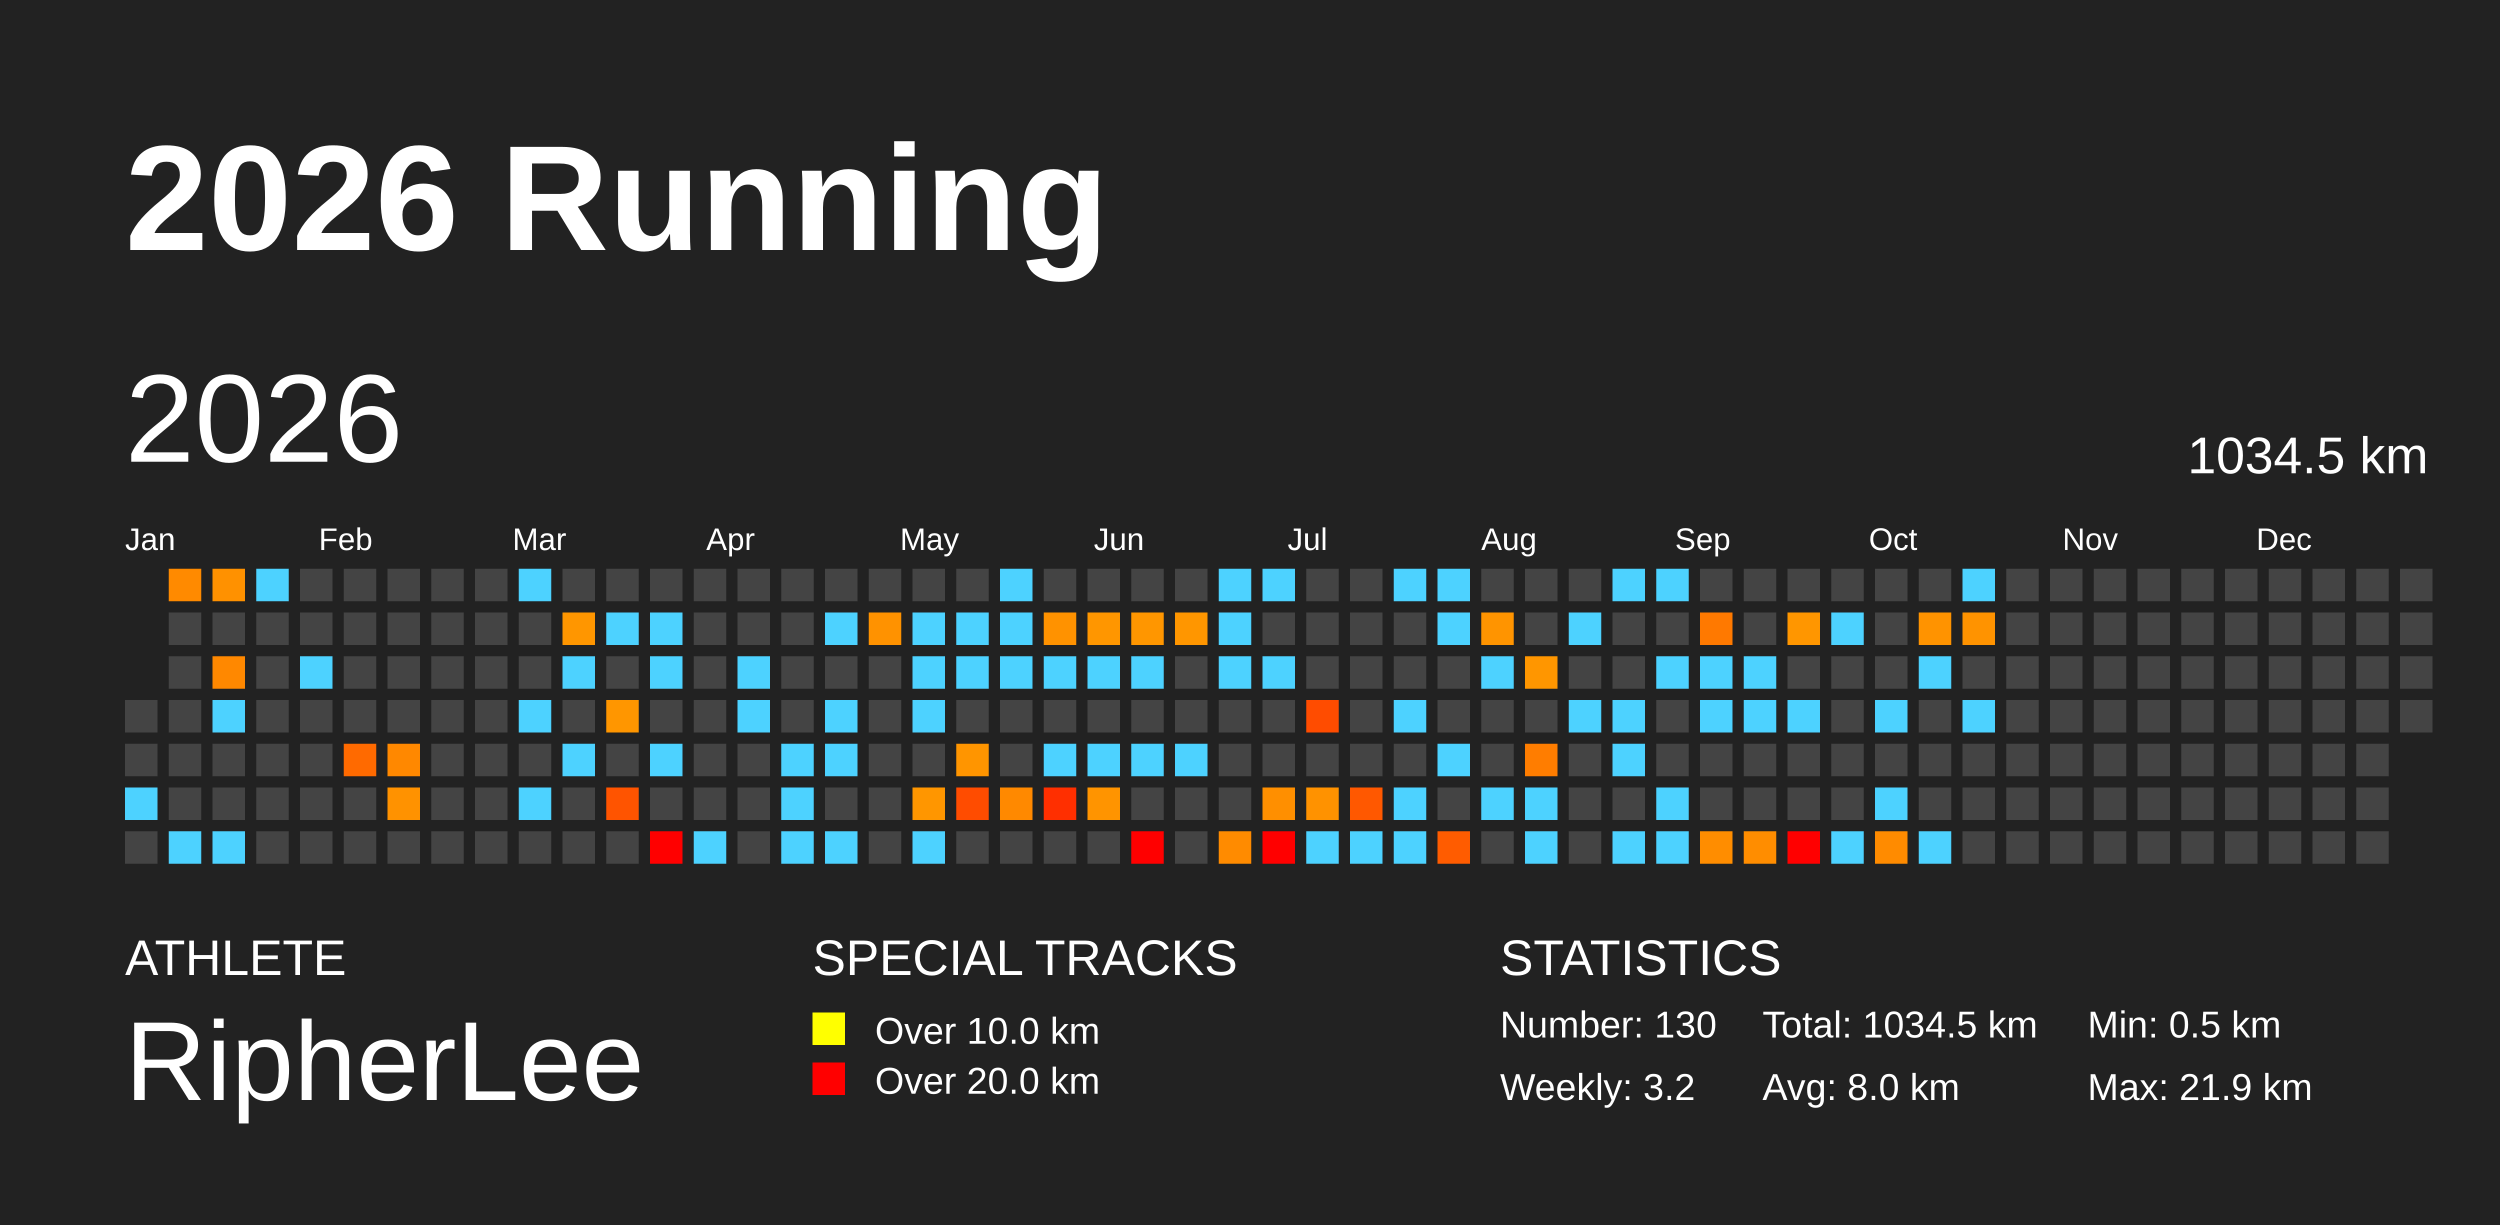
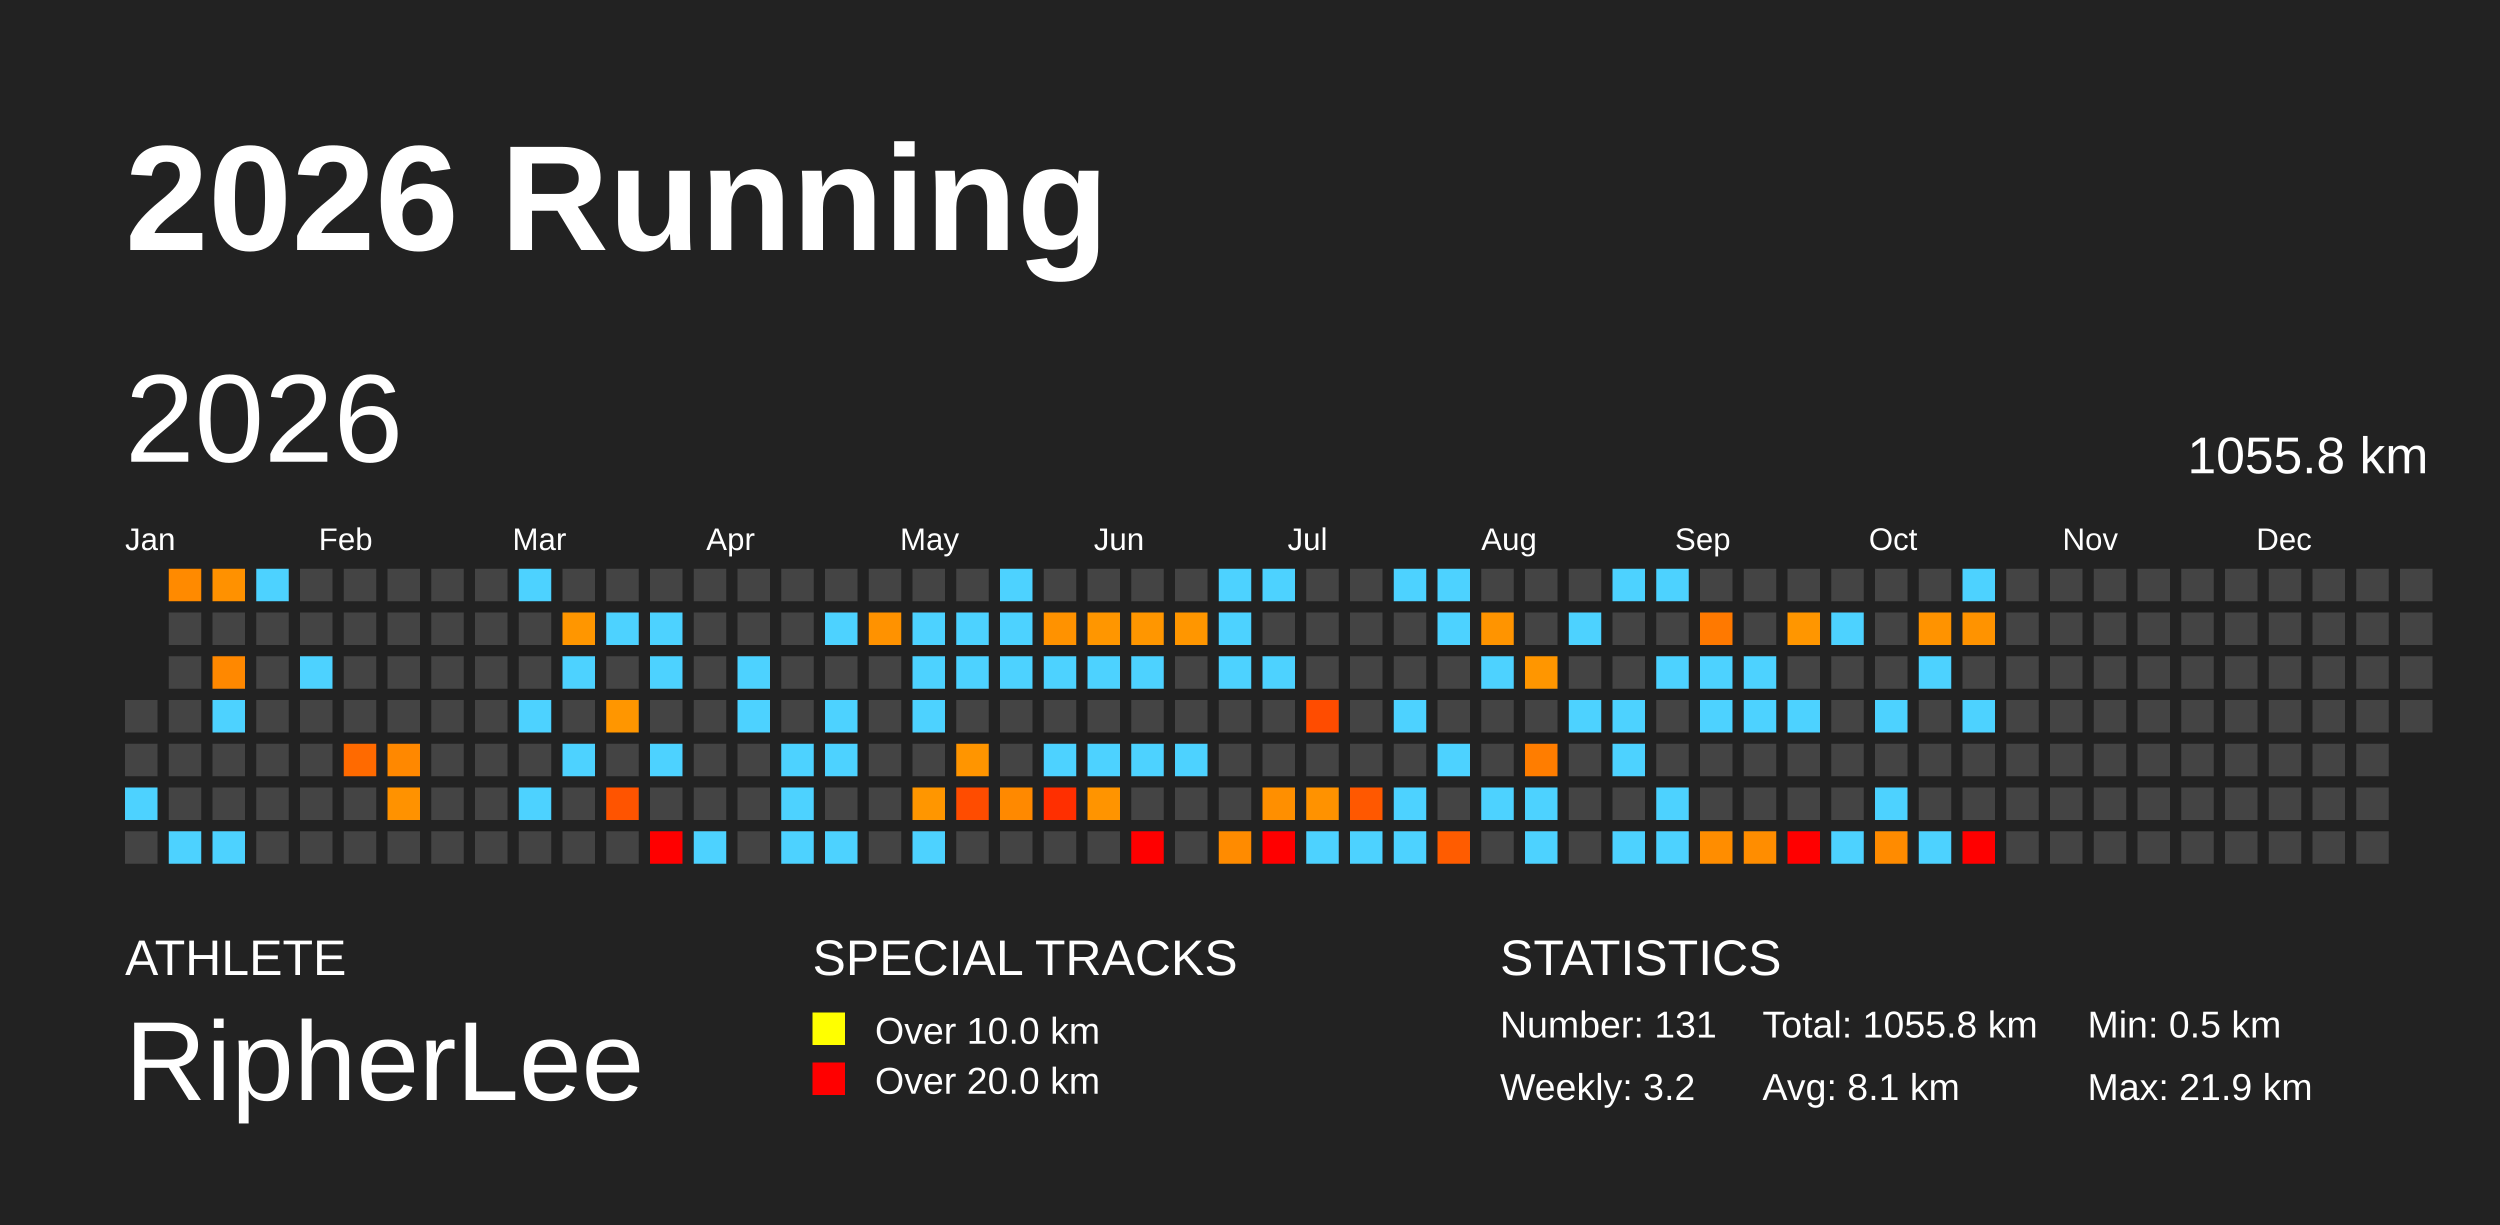
<svg xmlns="http://www.w3.org/2000/svg" baseProfile="full" height="98mm" version="1.1" viewBox="0,0,200,98" width="200mm">
  <defs />
  <rect fill="#222222" height="98" width="200" x="0" y="0" />
  <text fill="#FFFFFF" style="font-size:12px; font-family:Arial; font-weight:bold;" x="10" y="20">2026 Running</text>
  <text fill="#FFFFFF" style="font-size:4px; font-family:Arial" x="10" y="78">ATHLETE</text>
  <text fill="#FFFFFF" style="font-size:9px; font-family:Arial" x="10" y="88">RipherLee</text>
  <text fill="#FFFFFF" style="font-size:4px; font-family:Arial" x="65" y="78">SPECIAL TRACKS</text>
  <rect fill="yellow" height="2.6" width="2.6" x="65" y="81" />
  <text fill="#FFFFFF" style="font-size:3px; font-family:Arial" x="70" y="83.5">Over 10.0 km</text>
  <rect fill="red" height="2.6" width="2.6" x="65" y="85" />
  <text fill="#FFFFFF" style="font-size:3px; font-family:Arial" x="70" y="87.5">Over 20.0 km</text>
  <text fill="#FFFFFF" style="font-size:4px; font-family:Arial" x="120" y="78">STATISTICS</text>
-   <text fill="#FFFFFF" style="font-size:3px; font-family:Arial" x="120" y="83">Number: 130</text>
+   <text fill="#FFFFFF" style="font-size:3px; font-family:Arial" x="120" y="83">Number: 131</text>
  <text fill="#FFFFFF" style="font-size:3px; font-family:Arial" x="120" y="88">Weekly: 3.2</text>
-   <text fill="#FFFFFF" style="font-size:3px; font-family:Arial" x="141" y="83">Total: 1034.5 km</text>
-   <text fill="#FFFFFF" style="font-size:3px; font-family:Arial" x="141" y="88">Avg: 8.0 km</text>
+   <text fill="#FFFFFF" style="font-size:3px; font-family:Arial" x="141" y="83">Total: 1055.8 km</text>
+   <text fill="#FFFFFF" style="font-size:3px; font-family:Arial" x="141" y="88">Avg: 8.1 km</text>
  <text fill="#FFFFFF" style="font-size:3px; font-family:Arial" x="167" y="83">Min: 0.5 km</text>
  <text fill="#FFFFFF" style="font-size:3px; font-family:Arial" x="167" y="88">Max: 21.9 km</text>
  <text dominant-baseline="hanging" fill="#FFFFFF" style="font-size:10.0px; font-family:Arial;" x="10" y="30">2026</text>
-   <text dominant-baseline="hanging" fill="#FFFFFF" style="font-size:4.125px; font-family:Arial;" x="175" y="35">1034.5 km</text>
+   <text dominant-baseline="hanging" fill="#FFFFFF" style="font-size:4.125px; font-family:Arial;" x="175" y="35">1055.8 km</text>
  <text fill="#FFFFFF" style="font-size:2.5px; font-family:Arial" x="10.0" y="44">Jan</text>
  <text fill="#FFFFFF" style="font-size:2.5px; font-family:Arial" x="25.5" y="44">Feb</text>
  <text fill="#FFFFFF" style="font-size:2.5px; font-family:Arial" x="41.0" y="44">Mar</text>
  <text fill="#FFFFFF" style="font-size:2.5px; font-family:Arial" x="56.5" y="44">Apr</text>
  <text fill="#FFFFFF" style="font-size:2.5px; font-family:Arial" x="72.0" y="44">May</text>
  <text fill="#FFFFFF" style="font-size:2.5px; font-family:Arial" x="87.5" y="44">Jun</text>
  <text fill="#FFFFFF" style="font-size:2.5px; font-family:Arial" x="103.0" y="44">Jul</text>
  <text fill="#FFFFFF" style="font-size:2.5px; font-family:Arial" x="118.5" y="44">Aug</text>
  <text fill="#FFFFFF" style="font-size:2.5px; font-family:Arial" x="134.0" y="44">Sep</text>
  <text fill="#FFFFFF" style="font-size:2.5px; font-family:Arial" x="149.5" y="44">Oct</text>
  <text fill="#FFFFFF" style="font-size:2.5px; font-family:Arial" x="165.0" y="44">Nov</text>
  <text fill="#FFFFFF" style="font-size:2.5px; font-family:Arial" x="180.5" y="44">Dec</text>
  <rect fill="#444444" height="2.6" width="2.6" x="10.0" y="56.0" />
  <rect fill="#444444" height="2.6" width="2.6" x="10.0" y="59.5" />
  <rect fill="#4dd2ff" height="2.6" width="2.6" x="10.0" y="63.0" />
  <rect fill="#444444" height="2.6" width="2.6" x="10.0" y="66.5" />
  <rect fill="#ff8a00" height="2.6" width="2.6" x="13.5" y="45.5" />
  <rect fill="#444444" height="2.6" width="2.6" x="13.5" y="49.0" />
  <rect fill="#444444" height="2.6" width="2.6" x="13.5" y="52.5" />
  <rect fill="#444444" height="2.6" width="2.6" x="13.5" y="56.0" />
  <rect fill="#444444" height="2.6" width="2.6" x="13.5" y="59.5" />
  <rect fill="#444444" height="2.6" width="2.6" x="13.5" y="63.0" />
  <rect fill="#4dd2ff" height="2.6" width="2.6" x="13.5" y="66.5" />
  <rect fill="#ff9100" height="2.6" width="2.6" x="17.0" y="45.5" />
  <rect fill="#444444" height="2.6" width="2.6" x="17.0" y="49.0" />
  <rect fill="#ff8800" height="2.6" width="2.6" x="17.0" y="52.5" />
  <rect fill="#4dd2ff" height="2.6" width="2.6" x="17.0" y="56.0" />
  <rect fill="#444444" height="2.6" width="2.6" x="17.0" y="59.5" />
  <rect fill="#444444" height="2.6" width="2.6" x="17.0" y="63.0" />
  <rect fill="#4dd2ff" height="2.6" width="2.6" x="17.0" y="66.5" />
  <rect fill="#4dd2ff" height="2.6" width="2.6" x="20.5" y="45.5" />
  <rect fill="#444444" height="2.6" width="2.6" x="20.5" y="49.0" />
  <rect fill="#444444" height="2.6" width="2.6" x="20.5" y="52.5" />
  <rect fill="#444444" height="2.6" width="2.6" x="20.5" y="56.0" />
  <rect fill="#444444" height="2.6" width="2.6" x="20.5" y="59.5" />
  <rect fill="#444444" height="2.6" width="2.6" x="20.5" y="63.0" />
  <rect fill="#444444" height="2.6" width="2.6" x="20.5" y="66.5" />
  <rect fill="#444444" height="2.6" width="2.6" x="24.0" y="45.5" />
  <rect fill="#444444" height="2.6" width="2.6" x="24.0" y="49.0" />
  <rect fill="#4dd2ff" height="2.6" width="2.6" x="24.0" y="52.5" />
  <rect fill="#444444" height="2.6" width="2.6" x="24.0" y="56.0" />
  <rect fill="#444444" height="2.6" width="2.6" x="24.0" y="59.5" />
  <rect fill="#444444" height="2.6" width="2.6" x="24.0" y="63.0" />
  <rect fill="#444444" height="2.6" width="2.6" x="24.0" y="66.5" />
  <rect fill="#444444" height="2.6" width="2.6" x="27.5" y="45.5" />
  <rect fill="#444444" height="2.6" width="2.6" x="27.5" y="49.0" />
  <rect fill="#444444" height="2.6" width="2.6" x="27.5" y="52.5" />
  <rect fill="#444444" height="2.6" width="2.6" x="27.5" y="56.0" />
  <rect fill="#ff6a00" height="2.6" width="2.6" x="27.5" y="59.5" />
  <rect fill="#444444" height="2.6" width="2.6" x="27.5" y="63.0" />
  <rect fill="#444444" height="2.6" width="2.6" x="27.5" y="66.5" />
  <rect fill="#444444" height="2.6" width="2.6" x="31.0" y="45.5" />
  <rect fill="#444444" height="2.6" width="2.6" x="31.0" y="49.0" />
  <rect fill="#444444" height="2.6" width="2.6" x="31.0" y="52.5" />
  <rect fill="#444444" height="2.6" width="2.6" x="31.0" y="56.0" />
  <rect fill="#ff8800" height="2.6" width="2.6" x="31.0" y="59.5" />
  <rect fill="#ff9200" height="2.6" width="2.6" x="31.0" y="63.0" />
  <rect fill="#444444" height="2.6" width="2.6" x="31.0" y="66.5" />
  <rect fill="#444444" height="2.6" width="2.6" x="34.5" y="45.5" />
  <rect fill="#444444" height="2.6" width="2.6" x="34.5" y="49.0" />
  <rect fill="#444444" height="2.6" width="2.6" x="34.5" y="52.5" />
  <rect fill="#444444" height="2.6" width="2.6" x="34.5" y="56.0" />
  <rect fill="#444444" height="2.6" width="2.6" x="34.5" y="59.5" />
  <rect fill="#444444" height="2.6" width="2.6" x="34.5" y="63.0" />
  <rect fill="#444444" height="2.6" width="2.6" x="34.5" y="66.5" />
  <rect fill="#444444" height="2.6" width="2.6" x="38.0" y="45.5" />
  <rect fill="#444444" height="2.6" width="2.6" x="38.0" y="49.0" />
  <rect fill="#444444" height="2.6" width="2.6" x="38.0" y="52.5" />
  <rect fill="#444444" height="2.6" width="2.6" x="38.0" y="56.0" />
  <rect fill="#444444" height="2.6" width="2.6" x="38.0" y="59.5" />
  <rect fill="#444444" height="2.6" width="2.6" x="38.0" y="63.0" />
  <rect fill="#444444" height="2.6" width="2.6" x="38.0" y="66.5" />
  <rect fill="#4dd2ff" height="2.6" width="2.6" x="41.5" y="45.5" />
  <rect fill="#444444" height="2.6" width="2.6" x="41.5" y="49.0" />
  <rect fill="#444444" height="2.6" width="2.6" x="41.5" y="52.5" />
  <rect fill="#4dd2ff" height="2.6" width="2.6" x="41.5" y="56.0" />
  <rect fill="#444444" height="2.6" width="2.6" x="41.5" y="59.5" />
  <rect fill="#4dd2ff" height="2.6" width="2.6" x="41.5" y="63.0" />
  <rect fill="#444444" height="2.6" width="2.6" x="41.5" y="66.5" />
  <rect fill="#444444" height="2.6" width="2.6" x="45.0" y="45.5" />
  <rect fill="#ff9600" height="2.6" width="2.6" x="45.0" y="49.0" />
  <rect fill="#4dd2ff" height="2.6" width="2.6" x="45.0" y="52.5" />
  <rect fill="#444444" height="2.6" width="2.6" x="45.0" y="56.0" />
  <rect fill="#4dd2ff" height="2.6" width="2.6" x="45.0" y="59.5" />
  <rect fill="#444444" height="2.6" width="2.6" x="45.0" y="63.0" />
  <rect fill="#444444" height="2.6" width="2.6" x="45.0" y="66.5" />
  <rect fill="#444444" height="2.6" width="2.6" x="48.5" y="45.5" />
  <rect fill="#4dd2ff" height="2.6" width="2.6" x="48.5" y="49.0" />
  <rect fill="#444444" height="2.6" width="2.6" x="48.5" y="52.5" />
  <rect fill="#ff9600" height="2.6" width="2.6" x="48.5" y="56.0" />
  <rect fill="#444444" height="2.6" width="2.6" x="48.5" y="59.5" />
  <rect fill="#ff5400" height="2.6" width="2.6" x="48.5" y="63.0" />
  <rect fill="#444444" height="2.6" width="2.6" x="48.5" y="66.5" />
  <rect fill="#444444" height="2.6" width="2.6" x="52.0" y="45.5" />
  <rect fill="#4dd2ff" height="2.6" width="2.6" x="52.0" y="49.0" />
  <rect fill="#4dd2ff" height="2.6" width="2.6" x="52.0" y="52.5" />
  <rect fill="#444444" height="2.6" width="2.6" x="52.0" y="56.0" />
  <rect fill="#4dd2ff" height="2.6" width="2.6" x="52.0" y="59.5" />
  <rect fill="#444444" height="2.6" width="2.6" x="52.0" y="63.0" />
  <rect fill="red" height="2.6" width="2.6" x="52.0" y="66.5" />
  <rect fill="#444444" height="2.6" width="2.6" x="55.5" y="45.5" />
  <rect fill="#444444" height="2.6" width="2.6" x="55.5" y="49.0" />
  <rect fill="#444444" height="2.6" width="2.6" x="55.5" y="52.5" />
  <rect fill="#444444" height="2.6" width="2.6" x="55.5" y="56.0" />
  <rect fill="#444444" height="2.6" width="2.6" x="55.5" y="59.5" />
  <rect fill="#444444" height="2.6" width="2.6" x="55.5" y="63.0" />
  <rect fill="#4dd2ff" height="2.6" width="2.6" x="55.5" y="66.5" />
  <rect fill="#444444" height="2.6" width="2.6" x="59.0" y="45.5" />
  <rect fill="#444444" height="2.6" width="2.6" x="59.0" y="49.0" />
  <rect fill="#4dd2ff" height="2.6" width="2.6" x="59.0" y="52.5" />
  <rect fill="#4dd2ff" height="2.6" width="2.6" x="59.0" y="56.0" />
  <rect fill="#444444" height="2.6" width="2.6" x="59.0" y="59.5" />
  <rect fill="#444444" height="2.6" width="2.6" x="59.0" y="63.0" />
  <rect fill="#444444" height="2.6" width="2.6" x="59.0" y="66.5" />
  <rect fill="#444444" height="2.6" width="2.6" x="62.5" y="45.5" />
  <rect fill="#444444" height="2.6" width="2.6" x="62.5" y="49.0" />
  <rect fill="#444444" height="2.6" width="2.6" x="62.5" y="52.5" />
  <rect fill="#444444" height="2.6" width="2.6" x="62.5" y="56.0" />
  <rect fill="#4dd2ff" height="2.6" width="2.6" x="62.5" y="59.5" />
  <rect fill="#4dd2ff" height="2.6" width="2.6" x="62.5" y="63.0" />
  <rect fill="#4dd2ff" height="2.6" width="2.6" x="62.5" y="66.5" />
  <rect fill="#444444" height="2.6" width="2.6" x="66.0" y="45.5" />
  <rect fill="#4dd2ff" height="2.6" width="2.6" x="66.0" y="49.0" />
  <rect fill="#444444" height="2.6" width="2.6" x="66.0" y="52.5" />
  <rect fill="#4dd2ff" height="2.6" width="2.6" x="66.0" y="56.0" />
  <rect fill="#4dd2ff" height="2.6" width="2.6" x="66.0" y="59.5" />
  <rect fill="#444444" height="2.6" width="2.6" x="66.0" y="63.0" />
  <rect fill="#4dd2ff" height="2.6" width="2.6" x="66.0" y="66.5" />
  <rect fill="#444444" height="2.6" width="2.6" x="69.5" y="45.5" />
  <rect fill="#ff9200" height="2.6" width="2.6" x="69.5" y="49.0" />
  <rect fill="#444444" height="2.6" width="2.6" x="69.5" y="52.5" />
  <rect fill="#444444" height="2.6" width="2.6" x="69.5" y="56.0" />
  <rect fill="#444444" height="2.6" width="2.6" x="69.5" y="59.5" />
  <rect fill="#444444" height="2.6" width="2.6" x="69.5" y="63.0" />
  <rect fill="#444444" height="2.6" width="2.6" x="69.5" y="66.5" />
  <rect fill="#444444" height="2.6" width="2.6" x="73.0" y="45.5" />
  <rect fill="#4dd2ff" height="2.6" width="2.6" x="73.0" y="49.0" />
  <rect fill="#4dd2ff" height="2.6" width="2.6" x="73.0" y="52.5" />
  <rect fill="#4dd2ff" height="2.6" width="2.6" x="73.0" y="56.0" />
  <rect fill="#444444" height="2.6" width="2.6" x="73.0" y="59.5" />
  <rect fill="#ff9600" height="2.6" width="2.6" x="73.0" y="63.0" />
  <rect fill="#4dd2ff" height="2.6" width="2.6" x="73.0" y="66.5" />
  <rect fill="#444444" height="2.6" width="2.6" x="76.5" y="45.5" />
  <rect fill="#4dd2ff" height="2.6" width="2.6" x="76.5" y="49.0" />
  <rect fill="#4dd2ff" height="2.6" width="2.6" x="76.5" y="52.5" />
  <rect fill="#444444" height="2.6" width="2.6" x="76.5" y="56.0" />
  <rect fill="#ff9500" height="2.6" width="2.6" x="76.5" y="59.5" />
  <rect fill="#ff4c00" height="2.6" width="2.6" x="76.5" y="63.0" />
  <rect fill="#444444" height="2.6" width="2.6" x="76.5" y="66.5" />
  <rect fill="#4dd2ff" height="2.6" width="2.6" x="80.0" y="45.5" />
  <rect fill="#4dd2ff" height="2.6" width="2.6" x="80.0" y="49.0" />
  <rect fill="#4dd2ff" height="2.6" width="2.6" x="80.0" y="52.5" />
  <rect fill="#444444" height="2.6" width="2.6" x="80.0" y="56.0" />
  <rect fill="#444444" height="2.6" width="2.6" x="80.0" y="59.5" />
  <rect fill="#ff8900" height="2.6" width="2.6" x="80.0" y="63.0" />
  <rect fill="#444444" height="2.6" width="2.6" x="80.0" y="66.5" />
  <rect fill="#444444" height="2.6" width="2.6" x="83.5" y="45.5" />
  <rect fill="#ff9200" height="2.6" width="2.6" x="83.5" y="49.0" />
  <rect fill="#4dd2ff" height="2.6" width="2.6" x="83.5" y="52.5" />
  <rect fill="#444444" height="2.6" width="2.6" x="83.5" y="56.0" />
  <rect fill="#4dd2ff" height="2.6" width="2.6" x="83.5" y="59.5" />
  <rect fill="#ff2f00" height="2.6" width="2.6" x="83.5" y="63.0" />
  <rect fill="#444444" height="2.6" width="2.6" x="83.5" y="66.5" />
  <rect fill="#444444" height="2.6" width="2.6" x="87.0" y="45.5" />
  <rect fill="#ff9600" height="2.6" width="2.6" x="87.0" y="49.0" />
  <rect fill="#4dd2ff" height="2.6" width="2.6" x="87.0" y="52.5" />
  <rect fill="#444444" height="2.6" width="2.6" x="87.0" y="56.0" />
  <rect fill="#4dd2ff" height="2.6" width="2.6" x="87.0" y="59.5" />
  <rect fill="#ff9400" height="2.6" width="2.6" x="87.0" y="63.0" />
  <rect fill="#444444" height="2.6" width="2.6" x="87.0" y="66.5" />
  <rect fill="#444444" height="2.6" width="2.6" x="90.5" y="45.5" />
  <rect fill="#ff9600" height="2.6" width="2.6" x="90.5" y="49.0" />
  <rect fill="#4dd2ff" height="2.6" width="2.6" x="90.5" y="52.5" />
  <rect fill="#444444" height="2.6" width="2.6" x="90.5" y="56.0" />
  <rect fill="#4dd2ff" height="2.6" width="2.6" x="90.5" y="59.5" />
  <rect fill="#444444" height="2.6" width="2.6" x="90.5" y="63.0" />
  <rect fill="red" height="2.6" width="2.6" x="90.5" y="66.5" />
  <rect fill="#444444" height="2.6" width="2.6" x="94.0" y="45.5" />
  <rect fill="#ff9600" height="2.6" width="2.6" x="94.0" y="49.0" />
  <rect fill="#444444" height="2.6" width="2.6" x="94.0" y="52.5" />
  <rect fill="#444444" height="2.6" width="2.6" x="94.0" y="56.0" />
  <rect fill="#4dd2ff" height="2.6" width="2.6" x="94.0" y="59.5" />
  <rect fill="#444444" height="2.6" width="2.6" x="94.0" y="63.0" />
  <rect fill="#444444" height="2.6" width="2.6" x="94.0" y="66.5" />
  <rect fill="#4dd2ff" height="2.6" width="2.6" x="97.5" y="45.5" />
  <rect fill="#4dd2ff" height="2.6" width="2.6" x="97.5" y="49.0" />
  <rect fill="#4dd2ff" height="2.6" width="2.6" x="97.5" y="52.5" />
  <rect fill="#444444" height="2.6" width="2.6" x="97.5" y="56.0" />
  <rect fill="#444444" height="2.6" width="2.6" x="97.5" y="59.5" />
  <rect fill="#444444" height="2.6" width="2.6" x="97.5" y="63.0" />
  <rect fill="#ff8b00" height="2.6" width="2.6" x="97.5" y="66.5" />
  <rect fill="#4dd2ff" height="2.6" width="2.6" x="101.0" y="45.5" />
  <rect fill="#444444" height="2.6" width="2.6" x="101.0" y="49.0" />
  <rect fill="#4dd2ff" height="2.6" width="2.6" x="101.0" y="52.5" />
  <rect fill="#444444" height="2.6" width="2.6" x="101.0" y="56.0" />
  <rect fill="#444444" height="2.6" width="2.6" x="101.0" y="59.5" />
  <rect fill="#ff8f00" height="2.6" width="2.6" x="101.0" y="63.0" />
  <rect fill="red" height="2.6" width="2.6" x="101.0" y="66.5" />
  <rect fill="#444444" height="2.6" width="2.6" x="104.5" y="45.5" />
  <rect fill="#444444" height="2.6" width="2.6" x="104.5" y="49.0" />
  <rect fill="#444444" height="2.6" width="2.6" x="104.5" y="52.5" />
  <rect fill="#ff4c00" height="2.6" width="2.6" x="104.5" y="56.0" />
  <rect fill="#444444" height="2.6" width="2.6" x="104.5" y="59.5" />
  <rect fill="#ff9200" height="2.6" width="2.6" x="104.5" y="63.0" />
  <rect fill="#4dd2ff" height="2.6" width="2.6" x="104.5" y="66.5" />
  <rect fill="#444444" height="2.6" width="2.6" x="108.0" y="45.5" />
  <rect fill="#444444" height="2.6" width="2.6" x="108.0" y="49.0" />
  <rect fill="#444444" height="2.6" width="2.6" x="108.0" y="52.5" />
  <rect fill="#444444" height="2.6" width="2.6" x="108.0" y="56.0" />
  <rect fill="#444444" height="2.6" width="2.6" x="108.0" y="59.5" />
  <rect fill="#ff5800" height="2.6" width="2.6" x="108.0" y="63.0" />
  <rect fill="#4dd2ff" height="2.6" width="2.6" x="108.0" y="66.5" />
  <rect fill="#4dd2ff" height="2.6" width="2.6" x="111.5" y="45.5" />
  <rect fill="#444444" height="2.6" width="2.6" x="111.5" y="49.0" />
  <rect fill="#444444" height="2.6" width="2.6" x="111.5" y="52.5" />
  <rect fill="#4dd2ff" height="2.6" width="2.6" x="111.5" y="56.0" />
  <rect fill="#444444" height="2.6" width="2.6" x="111.5" y="59.5" />
  <rect fill="#4dd2ff" height="2.6" width="2.6" x="111.5" y="63.0" />
  <rect fill="#4dd2ff" height="2.6" width="2.6" x="111.5" y="66.5" />
  <rect fill="#4dd2ff" height="2.6" width="2.6" x="115.0" y="45.5" />
  <rect fill="#4dd2ff" height="2.6" width="2.6" x="115.0" y="49.0" />
  <rect fill="#444444" height="2.6" width="2.6" x="115.0" y="52.5" />
  <rect fill="#444444" height="2.6" width="2.6" x="115.0" y="56.0" />
  <rect fill="#4dd2ff" height="2.6" width="2.6" x="115.0" y="59.5" />
  <rect fill="#444444" height="2.6" width="2.6" x="115.0" y="63.0" />
  <rect fill="#ff5c00" height="2.6" width="2.6" x="115.0" y="66.5" />
  <rect fill="#444444" height="2.6" width="2.6" x="118.5" y="45.5" />
  <rect fill="#ff9400" height="2.6" width="2.6" x="118.5" y="49.0" />
  <rect fill="#4dd2ff" height="2.6" width="2.6" x="118.5" y="52.5" />
  <rect fill="#444444" height="2.6" width="2.6" x="118.5" y="56.0" />
  <rect fill="#444444" height="2.6" width="2.6" x="118.5" y="59.5" />
  <rect fill="#4dd2ff" height="2.6" width="2.6" x="118.5" y="63.0" />
  <rect fill="#444444" height="2.6" width="2.6" x="118.5" y="66.5" />
  <rect fill="#444444" height="2.6" width="2.6" x="122.0" y="45.5" />
  <rect fill="#444444" height="2.6" width="2.6" x="122.0" y="49.0" />
  <rect fill="#ff9600" height="2.6" width="2.6" x="122.0" y="52.5" />
  <rect fill="#444444" height="2.6" width="2.6" x="122.0" y="56.0" />
  <rect fill="#ff7d00" height="2.6" width="2.6" x="122.0" y="59.5" />
  <rect fill="#4dd2ff" height="2.6" width="2.6" x="122.0" y="63.0" />
  <rect fill="#4dd2ff" height="2.6" width="2.6" x="122.0" y="66.5" />
  <rect fill="#444444" height="2.6" width="2.6" x="125.5" y="45.5" />
  <rect fill="#4dd2ff" height="2.6" width="2.6" x="125.5" y="49.0" />
  <rect fill="#444444" height="2.6" width="2.6" x="125.5" y="52.5" />
  <rect fill="#4dd2ff" height="2.6" width="2.6" x="125.5" y="56.0" />
  <rect fill="#444444" height="2.6" width="2.6" x="125.5" y="59.5" />
  <rect fill="#444444" height="2.6" width="2.6" x="125.5" y="63.0" />
  <rect fill="#444444" height="2.6" width="2.6" x="125.5" y="66.5" />
  <rect fill="#4dd2ff" height="2.6" width="2.6" x="129.0" y="45.5" />
  <rect fill="#444444" height="2.6" width="2.6" x="129.0" y="49.0" />
  <rect fill="#444444" height="2.6" width="2.6" x="129.0" y="52.5" />
  <rect fill="#4dd2ff" height="2.6" width="2.6" x="129.0" y="56.0" />
  <rect fill="#4dd2ff" height="2.6" width="2.6" x="129.0" y="59.5" />
  <rect fill="#444444" height="2.6" width="2.6" x="129.0" y="63.0" />
  <rect fill="#4dd2ff" height="2.6" width="2.6" x="129.0" y="66.5" />
  <rect fill="#4dd2ff" height="2.6" width="2.6" x="132.5" y="45.5" />
  <rect fill="#444444" height="2.6" width="2.6" x="132.5" y="49.0" />
  <rect fill="#4dd2ff" height="2.6" width="2.6" x="132.5" y="52.5" />
  <rect fill="#444444" height="2.6" width="2.6" x="132.5" y="56.0" />
  <rect fill="#444444" height="2.6" width="2.6" x="132.5" y="59.5" />
  <rect fill="#4dd2ff" height="2.6" width="2.6" x="132.5" y="63.0" />
  <rect fill="#4dd2ff" height="2.6" width="2.6" x="132.5" y="66.5" />
  <rect fill="#444444" height="2.6" width="2.6" x="136.0" y="45.5" />
  <rect fill="#ff7900" height="2.6" width="2.6" x="136.0" y="49.0" />
  <rect fill="#4dd2ff" height="2.6" width="2.6" x="136.0" y="52.5" />
  <rect fill="#4dd2ff" height="2.6" width="2.6" x="136.0" y="56.0" />
  <rect fill="#444444" height="2.6" width="2.6" x="136.0" y="59.5" />
  <rect fill="#444444" height="2.6" width="2.6" x="136.0" y="63.0" />
  <rect fill="#ff8d00" height="2.6" width="2.6" x="136.0" y="66.5" />
  <rect fill="#444444" height="2.6" width="2.6" x="139.5" y="45.5" />
  <rect fill="#444444" height="2.6" width="2.6" x="139.5" y="49.0" />
  <rect fill="#4dd2ff" height="2.6" width="2.6" x="139.5" y="52.5" />
  <rect fill="#4dd2ff" height="2.6" width="2.6" x="139.5" y="56.0" />
  <rect fill="#444444" height="2.6" width="2.6" x="139.5" y="59.5" />
  <rect fill="#444444" height="2.6" width="2.6" x="139.5" y="63.0" />
  <rect fill="#ff8d00" height="2.6" width="2.6" x="139.5" y="66.5" />
  <rect fill="#444444" height="2.6" width="2.6" x="143.0" y="45.5" />
  <rect fill="#ff9600" height="2.6" width="2.6" x="143.0" y="49.0" />
  <rect fill="#444444" height="2.6" width="2.6" x="143.0" y="52.5" />
  <rect fill="#4dd2ff" height="2.6" width="2.6" x="143.0" y="56.0" />
  <rect fill="#444444" height="2.6" width="2.6" x="143.0" y="59.5" />
  <rect fill="#444444" height="2.6" width="2.6" x="143.0" y="63.0" />
  <rect fill="red" height="2.6" width="2.6" x="143.0" y="66.5" />
  <rect fill="#444444" height="2.6" width="2.6" x="146.5" y="45.5" />
  <rect fill="#4dd2ff" height="2.6" width="2.6" x="146.5" y="49.0" />
  <rect fill="#444444" height="2.6" width="2.6" x="146.5" y="52.5" />
  <rect fill="#444444" height="2.6" width="2.6" x="146.5" y="56.0" />
  <rect fill="#444444" height="2.6" width="2.6" x="146.5" y="59.5" />
  <rect fill="#444444" height="2.6" width="2.6" x="146.5" y="63.0" />
  <rect fill="#4dd2ff" height="2.6" width="2.6" x="146.5" y="66.5" />
  <rect fill="#444444" height="2.6" width="2.6" x="150.0" y="45.5" />
  <rect fill="#444444" height="2.6" width="2.6" x="150.0" y="49.0" />
  <rect fill="#444444" height="2.6" width="2.6" x="150.0" y="52.5" />
  <rect fill="#4dd2ff" height="2.6" width="2.6" x="150.0" y="56.0" />
  <rect fill="#444444" height="2.6" width="2.6" x="150.0" y="59.5" />
  <rect fill="#4dd2ff" height="2.6" width="2.6" x="150.0" y="63.0" />
  <rect fill="#ff8b00" height="2.6" width="2.6" x="150.0" y="66.5" />
  <rect fill="#444444" height="2.6" width="2.6" x="153.5" y="45.5" />
  <rect fill="#ff9300" height="2.6" width="2.6" x="153.5" y="49.0" />
  <rect fill="#4dd2ff" height="2.6" width="2.6" x="153.5" y="52.5" />
  <rect fill="#444444" height="2.6" width="2.6" x="153.5" y="56.0" />
  <rect fill="#444444" height="2.6" width="2.6" x="153.5" y="59.5" />
  <rect fill="#444444" height="2.6" width="2.6" x="153.5" y="63.0" />
  <rect fill="#4dd2ff" height="2.6" width="2.6" x="153.5" y="66.5" />
  <rect fill="#4dd2ff" height="2.6" width="2.6" x="157.0" y="45.5" />
  <rect fill="#ff9300" height="2.6" width="2.6" x="157.0" y="49.0" />
  <rect fill="#444444" height="2.6" width="2.6" x="157.0" y="52.5" />
  <rect fill="#4dd2ff" height="2.6" width="2.6" x="157.0" y="56.0" />
  <rect fill="#444444" height="2.6" width="2.6" x="157.0" y="59.5" />
  <rect fill="#444444" height="2.6" width="2.6" x="157.0" y="63.0" />
-   <rect fill="#444444" height="2.6" width="2.6" x="157.0" y="66.5" />
+   <rect fill="red" height="2.6" width="2.6" x="157.0" y="66.5" />
  <rect fill="#444444" height="2.6" width="2.6" x="160.5" y="45.5" />
  <rect fill="#444444" height="2.6" width="2.6" x="160.5" y="49.0" />
  <rect fill="#444444" height="2.6" width="2.6" x="160.5" y="52.5" />
  <rect fill="#444444" height="2.6" width="2.6" x="160.5" y="56.0" />
  <rect fill="#444444" height="2.6" width="2.6" x="160.5" y="59.5" />
  <rect fill="#444444" height="2.6" width="2.6" x="160.5" y="63.0" />
  <rect fill="#444444" height="2.6" width="2.6" x="160.5" y="66.5" />
  <rect fill="#444444" height="2.6" width="2.6" x="164.0" y="45.5" />
  <rect fill="#444444" height="2.6" width="2.6" x="164.0" y="49.0" />
  <rect fill="#444444" height="2.6" width="2.6" x="164.0" y="52.5" />
  <rect fill="#444444" height="2.6" width="2.6" x="164.0" y="56.0" />
  <rect fill="#444444" height="2.6" width="2.6" x="164.0" y="59.5" />
  <rect fill="#444444" height="2.6" width="2.6" x="164.0" y="63.0" />
  <rect fill="#444444" height="2.6" width="2.6" x="164.0" y="66.5" />
  <rect fill="#444444" height="2.6" width="2.6" x="167.5" y="45.5" />
  <rect fill="#444444" height="2.6" width="2.6" x="167.5" y="49.0" />
  <rect fill="#444444" height="2.6" width="2.6" x="167.5" y="52.5" />
  <rect fill="#444444" height="2.6" width="2.6" x="167.5" y="56.0" />
  <rect fill="#444444" height="2.6" width="2.6" x="167.5" y="59.5" />
  <rect fill="#444444" height="2.6" width="2.6" x="167.5" y="63.0" />
  <rect fill="#444444" height="2.6" width="2.6" x="167.5" y="66.5" />
  <rect fill="#444444" height="2.6" width="2.6" x="171.0" y="45.5" />
  <rect fill="#444444" height="2.6" width="2.6" x="171.0" y="49.0" />
  <rect fill="#444444" height="2.6" width="2.6" x="171.0" y="52.5" />
  <rect fill="#444444" height="2.6" width="2.6" x="171.0" y="56.0" />
  <rect fill="#444444" height="2.6" width="2.6" x="171.0" y="59.5" />
  <rect fill="#444444" height="2.6" width="2.6" x="171.0" y="63.0" />
  <rect fill="#444444" height="2.6" width="2.6" x="171.0" y="66.5" />
  <rect fill="#444444" height="2.6" width="2.6" x="174.5" y="45.5" />
  <rect fill="#444444" height="2.6" width="2.6" x="174.5" y="49.0" />
  <rect fill="#444444" height="2.6" width="2.6" x="174.5" y="52.5" />
  <rect fill="#444444" height="2.6" width="2.6" x="174.5" y="56.0" />
  <rect fill="#444444" height="2.6" width="2.6" x="174.5" y="59.5" />
  <rect fill="#444444" height="2.6" width="2.6" x="174.5" y="63.0" />
  <rect fill="#444444" height="2.6" width="2.6" x="174.5" y="66.5" />
  <rect fill="#444444" height="2.6" width="2.6" x="178.0" y="45.5" />
  <rect fill="#444444" height="2.6" width="2.6" x="178.0" y="49.0" />
  <rect fill="#444444" height="2.6" width="2.6" x="178.0" y="52.5" />
  <rect fill="#444444" height="2.6" width="2.6" x="178.0" y="56.0" />
  <rect fill="#444444" height="2.6" width="2.6" x="178.0" y="59.5" />
  <rect fill="#444444" height="2.6" width="2.6" x="178.0" y="63.0" />
  <rect fill="#444444" height="2.6" width="2.6" x="178.0" y="66.5" />
  <rect fill="#444444" height="2.6" width="2.6" x="181.5" y="45.5" />
  <rect fill="#444444" height="2.6" width="2.6" x="181.5" y="49.0" />
  <rect fill="#444444" height="2.6" width="2.6" x="181.5" y="52.5" />
  <rect fill="#444444" height="2.6" width="2.6" x="181.5" y="56.0" />
  <rect fill="#444444" height="2.6" width="2.6" x="181.5" y="59.5" />
  <rect fill="#444444" height="2.6" width="2.6" x="181.5" y="63.0" />
  <rect fill="#444444" height="2.6" width="2.6" x="181.5" y="66.5" />
  <rect fill="#444444" height="2.6" width="2.6" x="185.0" y="45.5" />
  <rect fill="#444444" height="2.6" width="2.6" x="185.0" y="49.0" />
  <rect fill="#444444" height="2.6" width="2.6" x="185.0" y="52.5" />
  <rect fill="#444444" height="2.6" width="2.6" x="185.0" y="56.0" />
  <rect fill="#444444" height="2.6" width="2.6" x="185.0" y="59.5" />
  <rect fill="#444444" height="2.6" width="2.6" x="185.0" y="63.0" />
  <rect fill="#444444" height="2.6" width="2.6" x="185.0" y="66.5" />
  <rect fill="#444444" height="2.6" width="2.6" x="188.5" y="45.5" />
  <rect fill="#444444" height="2.6" width="2.6" x="188.5" y="49.0" />
  <rect fill="#444444" height="2.6" width="2.6" x="188.5" y="52.5" />
  <rect fill="#444444" height="2.6" width="2.6" x="188.5" y="56.0" />
  <rect fill="#444444" height="2.6" width="2.6" x="188.5" y="59.5" />
  <rect fill="#444444" height="2.6" width="2.6" x="188.5" y="63.0" />
  <rect fill="#444444" height="2.6" width="2.6" x="188.5" y="66.5" />
  <rect fill="#444444" height="2.6" width="2.6" x="192.0" y="45.5" />
  <rect fill="#444444" height="2.6" width="2.6" x="192.0" y="49.0" />
  <rect fill="#444444" height="2.6" width="2.6" x="192.0" y="52.5" />
  <rect fill="#444444" height="2.6" width="2.6" x="192.0" y="56.0" />
</svg>
